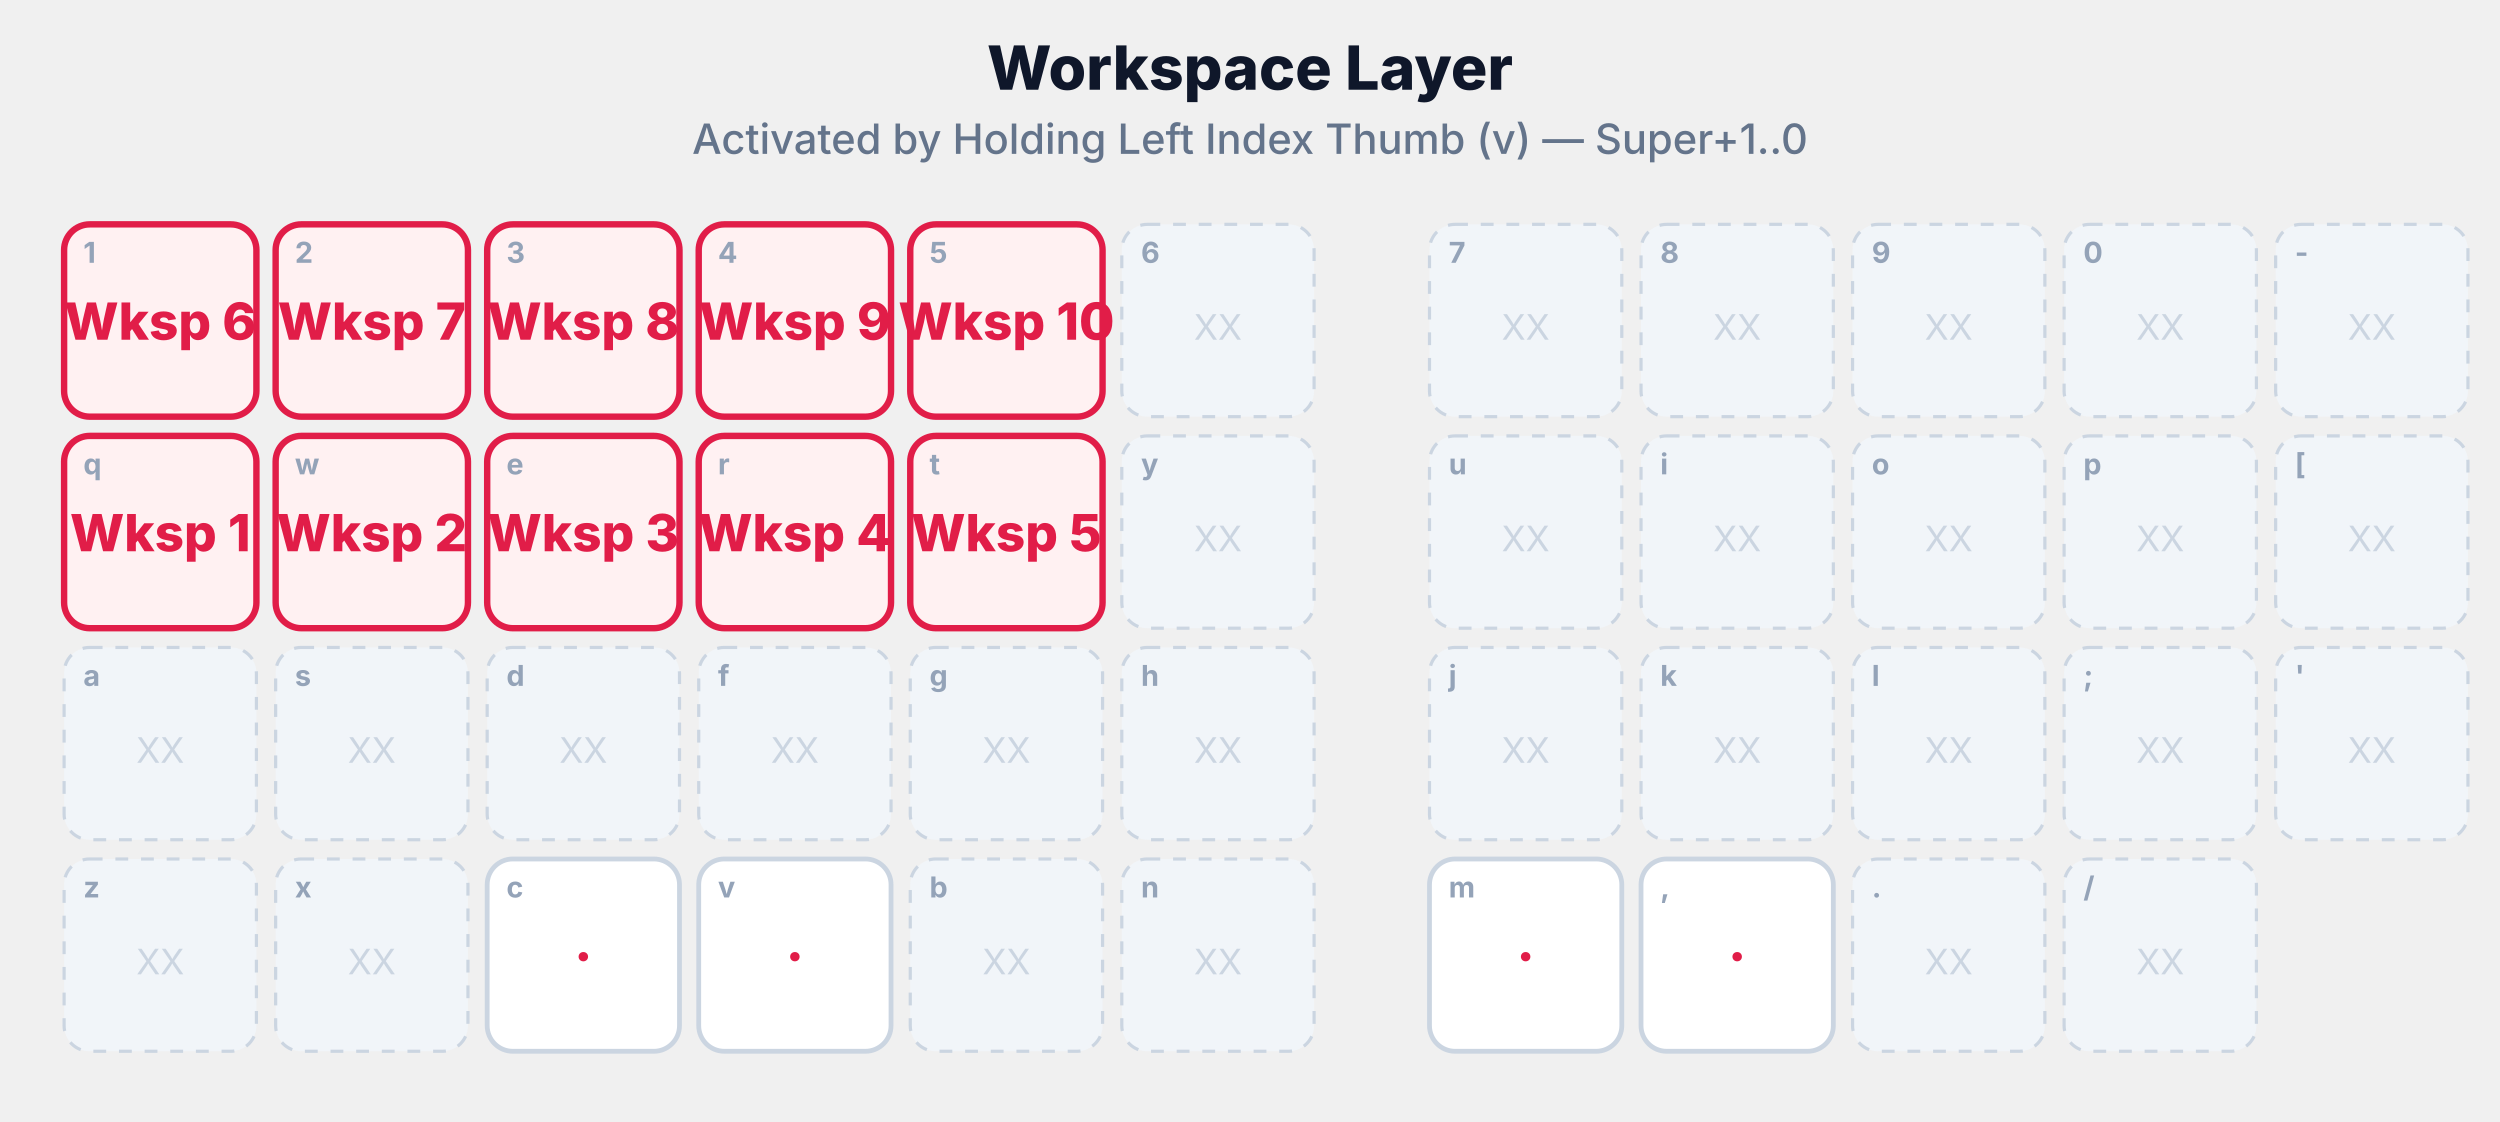
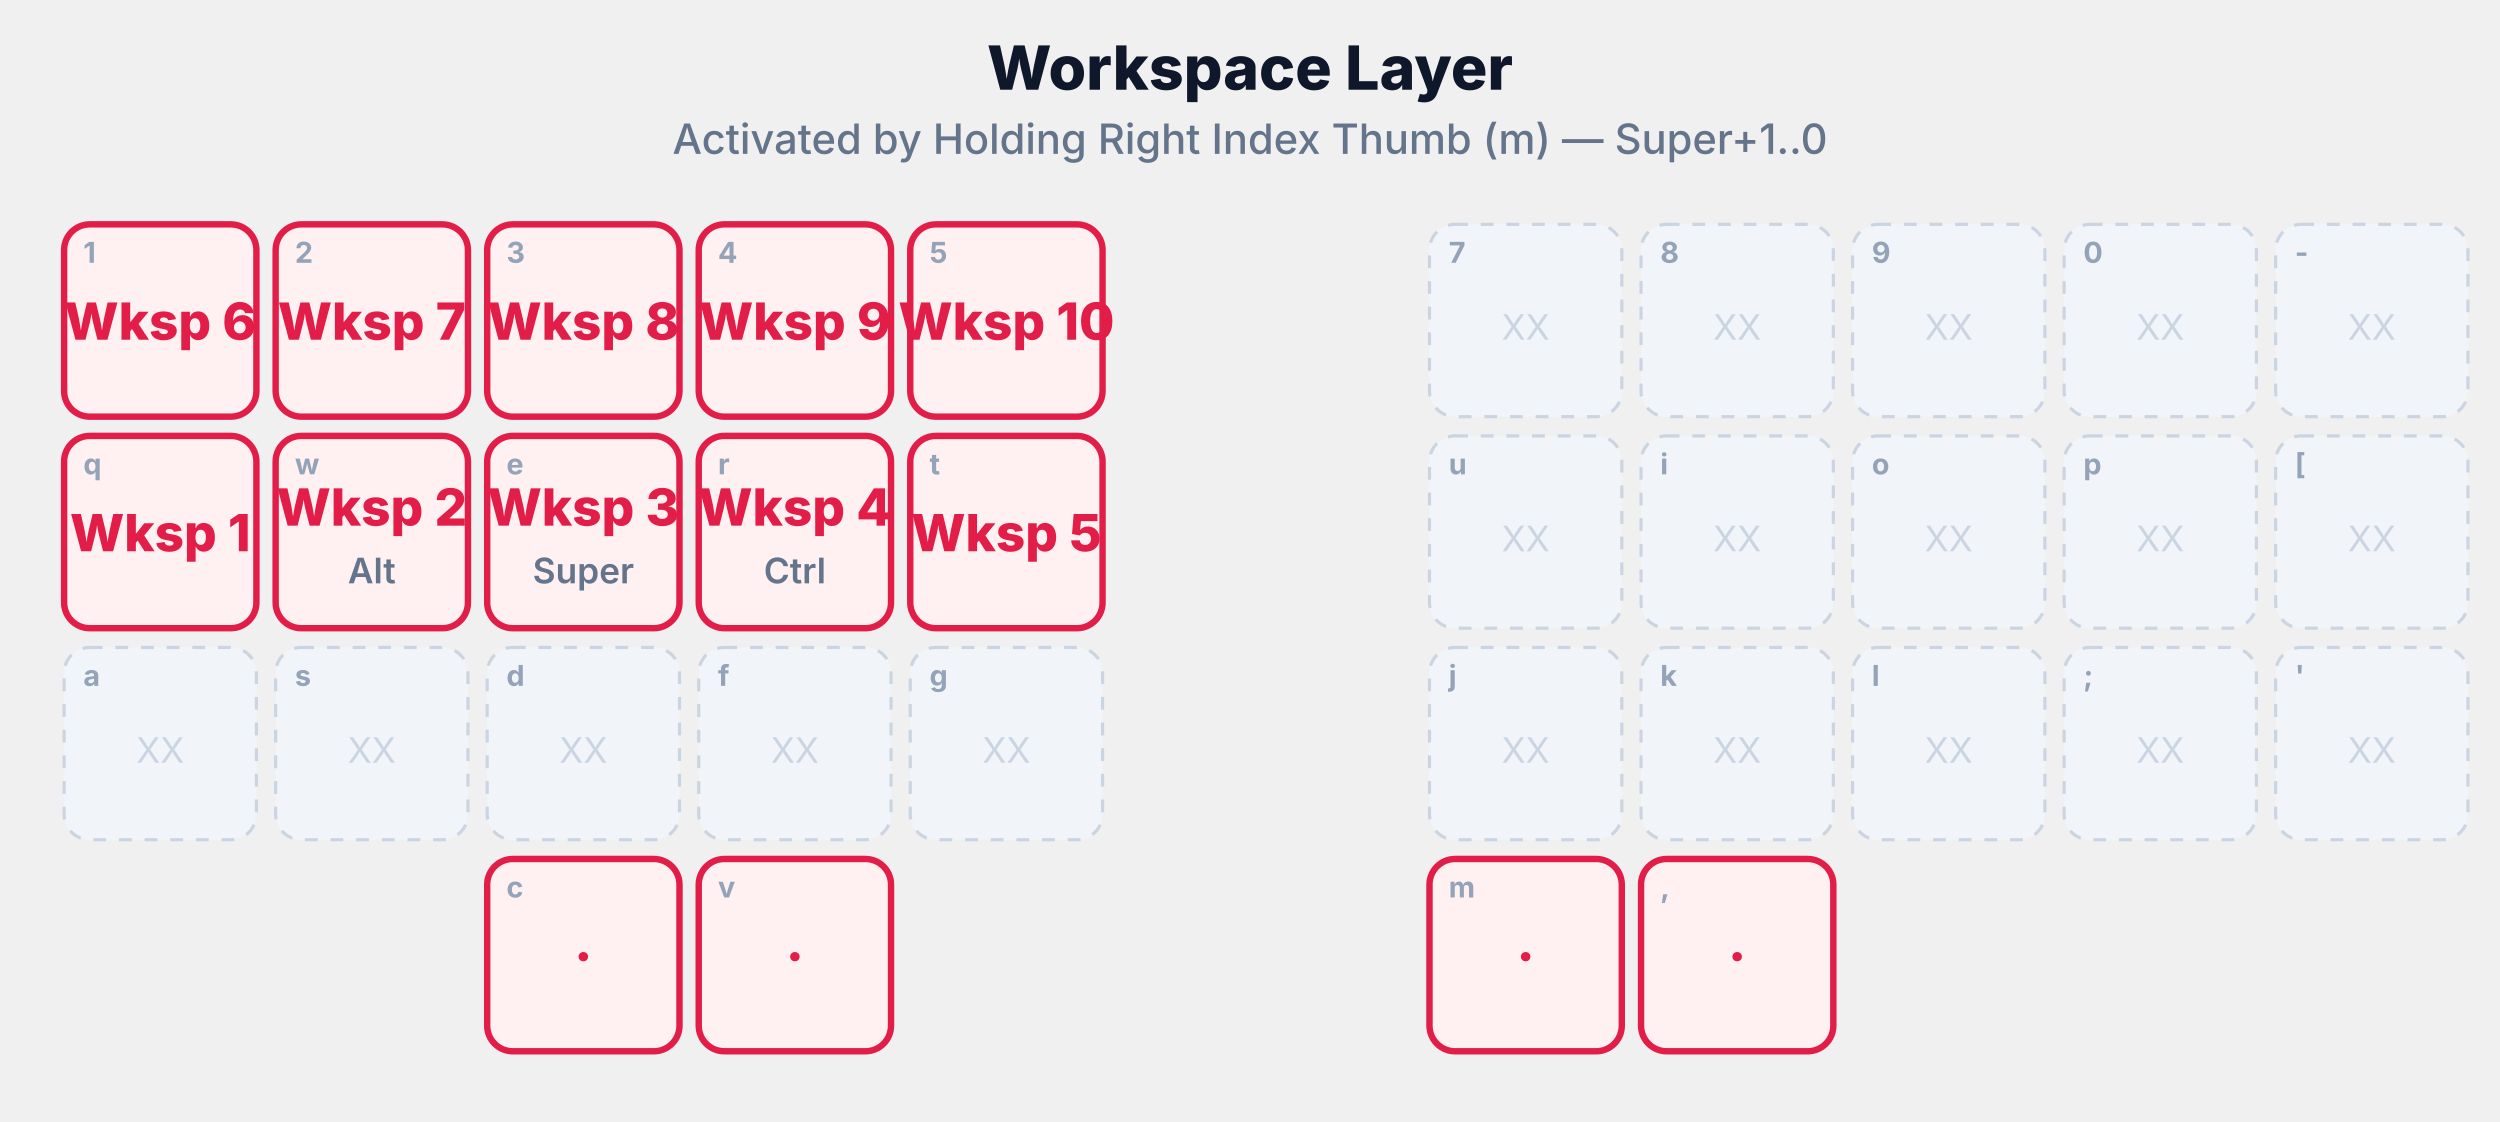
<svg xmlns="http://www.w3.org/2000/svg" viewBox="0 0 780 350">
  <style>
    :root { color-scheme: light dark; }
    rect.key { fill: #ffffff; stroke: #cbd5e1; stroke-width: 1.5px; rx: 8px; ry: 8px; }
    rect.gap { fill: #f1f5f9; stroke: #cbd5e1; stroke-dasharray: 4 4; rx: 8px; ry: 8px; }
    rect.active { fill: #fff1f2; stroke: #e11d48; stroke-width: 2px; rx: 8px; ry: 8px; }
    text { font-family: system-ui, -apple-system, sans-serif; text-anchor: middle; }
    text.title { font-size: 19px; font-weight: 800; fill: #0f172a; }
    text.subtitle { font-size: 13px; font-weight: 500; fill: #64748b; }
    text.phys { font-size: 9px; font-weight: 700; fill: #94a3b8; text-anchor: start; }
    text.main { font-size: 16px; font-weight: 800; fill: #e11d48; }
    text.sub { font-size: 11px; font-weight: 600; fill: #64748b; }
    text.dead { font-size: 11px; fill: #cbd5e1; }
    @media (prefers-color-scheme: dark) {
      rect.key { fill: #1e293b; stroke: #334155; }
      rect.gap { fill: #0f172a; stroke: #334155; }
      rect.active { fill: #4c0519; stroke: #fb7185; }
      text.title { fill: #f8fafc; }
      text.subtitle { fill: #94a3b8; }
      text.phys { fill: #64748b; }
      text.main { fill: #fb7185; }
      text.sub { fill: #94a3b8; }
      text.dead { fill: #475569; }
    }
  </style>
  <text x="390" y="28" class="title">Workspace Layer</text>
-   <text x="390" y="48" class="subtitle">Activated by Holding Left Index Thumb (v) — Super+1..0</text>
+   <text x="390" y="48" class="subtitle">Activated by Holding Right Index Thumb (m) — Super+1..0</text>
  <g transform="translate(20,70)">
    <rect width="60" height="60" class="active" />
    <text x="6" y="12" class="phys">1</text>
-     <text x="30" y="36" class="main">Wksp 6</text>
+     <text x="30" y="36" class="main" font-size="11px">Wksp 6</text>
  </g>
  <g transform="translate(86,70)">
    <rect width="60" height="60" class="active" />
    <text x="6" y="12" class="phys">2</text>
-     <text x="30" y="36" class="main">Wksp 7</text>
+     <text x="30" y="36" class="main" font-size="11px">Wksp 7</text>
  </g>
  <g transform="translate(152,70)">
    <rect width="60" height="60" class="active" />
    <text x="6" y="12" class="phys">3</text>
-     <text x="30" y="36" class="main">Wksp 8</text>
+     <text x="30" y="36" class="main" font-size="11px">Wksp 8</text>
  </g>
  <g transform="translate(218,70)">
    <rect width="60" height="60" class="active" />
    <text x="6" y="12" class="phys">4</text>
-     <text x="30" y="36" class="main">Wksp 9</text>
+     <text x="30" y="36" class="main" font-size="11px">Wksp 9</text>
  </g>
  <g transform="translate(284,70)">
    <rect width="60" height="60" class="active" />
    <text x="6" y="12" class="phys">5</text>
-     <text x="30" y="36" class="main">Wksp 10</text>
-   </g>
-   <g transform="translate(350,70)">
-     <rect width="60" height="60" class="gap" />
-     <text x="6" y="12" class="phys">6</text>
-     <text x="30" y="36" class="dead">XX</text>
+     <text x="30" y="36" class="main" font-size="11px">Wksp 10</text>
  </g>
  <g transform="translate(446,70)">
    <rect width="60" height="60" class="gap" />
    <text x="6" y="12" class="phys">7</text>
    <text x="30" y="36" class="dead">XX</text>
  </g>
  <g transform="translate(512,70)">
    <rect width="60" height="60" class="gap" />
    <text x="6" y="12" class="phys">8</text>
    <text x="30" y="36" class="dead">XX</text>
  </g>
  <g transform="translate(578,70)">
    <rect width="60" height="60" class="gap" />
    <text x="6" y="12" class="phys">9</text>
    <text x="30" y="36" class="dead">XX</text>
  </g>
  <g transform="translate(644,70)">
    <rect width="60" height="60" class="gap" />
    <text x="6" y="12" class="phys">0</text>
    <text x="30" y="36" class="dead">XX</text>
  </g>
  <g transform="translate(710,70)">
    <rect width="60" height="60" class="gap" />
    <text x="6" y="12" class="phys">-</text>
    <text x="30" y="36" class="dead">XX</text>
  </g>
  <g transform="translate(20,136)">
    <rect width="60" height="60" class="active" />
    <text x="6" y="12" class="phys">q</text>
-     <text x="30" y="36" class="main">Wksp 1</text>
+     <text x="30" y="36" class="main" font-size="11px">Wksp 1</text>
  </g>
  <g transform="translate(86,136)">
    <rect width="60" height="60" class="active" />
    <text x="6" y="12" class="phys">w</text>
-     <text x="30" y="36" class="main">Wksp 2</text>
+     <text x="30" y="28" class="main">Wksp 2</text>
+     <text x="30" y="46" class="sub" font-weight="700" fill="#ea580c">Alt</text>
  </g>
  <g transform="translate(152,136)">
    <rect width="60" height="60" class="active" />
    <text x="6" y="12" class="phys">e</text>
-     <text x="30" y="36" class="main">Wksp 3</text>
+     <text x="30" y="28" class="main">Wksp 3</text>
+     <text x="30" y="46" class="sub" font-weight="700" fill="#ea580c">Super</text>
  </g>
  <g transform="translate(218,136)">
    <rect width="60" height="60" class="active" />
    <text x="6" y="12" class="phys">r</text>
-     <text x="30" y="36" class="main">Wksp 4</text>
+     <text x="30" y="28" class="main">Wksp 4</text>
+     <text x="30" y="46" class="sub" font-weight="700" fill="#ea580c">Ctrl</text>
  </g>
  <g transform="translate(284,136)">
    <rect width="60" height="60" class="active" />
    <text x="6" y="12" class="phys">t</text>
-     <text x="30" y="36" class="main">Wksp 5</text>
-   </g>
-   <g transform="translate(350,136)">
-     <rect width="60" height="60" class="gap" />
-     <text x="6" y="12" class="phys">y</text>
-     <text x="30" y="36" class="dead">XX</text>
+     <text x="30" y="36" class="main" font-size="11px">Wksp 5</text>
  </g>
  <g transform="translate(446,136)">
    <rect width="60" height="60" class="gap" />
    <text x="6" y="12" class="phys">u</text>
    <text x="30" y="36" class="dead">XX</text>
  </g>
  <g transform="translate(512,136)">
    <rect width="60" height="60" class="gap" />
    <text x="6" y="12" class="phys">i</text>
    <text x="30" y="36" class="dead">XX</text>
  </g>
  <g transform="translate(578,136)">
    <rect width="60" height="60" class="gap" />
    <text x="6" y="12" class="phys">o</text>
    <text x="30" y="36" class="dead">XX</text>
  </g>
  <g transform="translate(644,136)">
    <rect width="60" height="60" class="gap" />
    <text x="6" y="12" class="phys">p</text>
    <text x="30" y="36" class="dead">XX</text>
  </g>
  <g transform="translate(710,136)">
    <rect width="60" height="60" class="gap" />
    <text x="6" y="12" class="phys">[</text>
    <text x="30" y="36" class="dead">XX</text>
  </g>
  <g transform="translate(20,202)">
    <rect width="60" height="60" class="gap" />
    <text x="6" y="12" class="phys">a</text>
    <text x="30" y="36" class="dead">XX</text>
  </g>
  <g transform="translate(86,202)">
    <rect width="60" height="60" class="gap" />
    <text x="6" y="12" class="phys">s</text>
    <text x="30" y="36" class="dead">XX</text>
  </g>
  <g transform="translate(152,202)">
    <rect width="60" height="60" class="gap" />
    <text x="6" y="12" class="phys">d</text>
    <text x="30" y="36" class="dead">XX</text>
  </g>
  <g transform="translate(218,202)">
    <rect width="60" height="60" class="gap" />
    <text x="6" y="12" class="phys">f</text>
    <text x="30" y="36" class="dead">XX</text>
  </g>
  <g transform="translate(284,202)">
    <rect width="60" height="60" class="gap" />
    <text x="6" y="12" class="phys">g</text>
    <text x="30" y="36" class="dead">XX</text>
  </g>
-   <g transform="translate(350,202)">
-     <rect width="60" height="60" class="gap" />
-     <text x="6" y="12" class="phys">h</text>
-     <text x="30" y="36" class="dead">XX</text>
-   </g>
  <g transform="translate(446,202)">
    <rect width="60" height="60" class="gap" />
    <text x="6" y="12" class="phys">j</text>
    <text x="30" y="36" class="dead">XX</text>
  </g>
  <g transform="translate(512,202)">
    <rect width="60" height="60" class="gap" />
    <text x="6" y="12" class="phys">k</text>
    <text x="30" y="36" class="dead">XX</text>
  </g>
  <g transform="translate(578,202)">
    <rect width="60" height="60" class="gap" />
    <text x="6" y="12" class="phys">l</text>
    <text x="30" y="36" class="dead">XX</text>
  </g>
  <g transform="translate(644,202)">
    <rect width="60" height="60" class="gap" />
    <text x="6" y="12" class="phys">;</text>
    <text x="30" y="36" class="dead">XX</text>
  </g>
  <g transform="translate(710,202)">
    <rect width="60" height="60" class="gap" />
    <text x="6" y="12" class="phys">'</text>
    <text x="30" y="36" class="dead">XX</text>
  </g>
-   <g transform="translate(20,268)">
-     <rect width="60" height="60" class="gap" />
-     <text x="6" y="12" class="phys">z</text>
-     <text x="30" y="36" class="dead">XX</text>
-   </g>
-   <g transform="translate(86,268)">
-     <rect width="60" height="60" class="gap" />
-     <text x="6" y="12" class="phys">x</text>
-     <text x="30" y="36" class="dead">XX</text>
-   </g>
  <g transform="translate(152,268)">
-     <rect width="60" height="60" class="key" />
+     <rect width="60" height="60" class="active" />
    <text x="6" y="12" class="phys">c</text>
    <text x="30" y="36" class="main">·</text>
  </g>
  <g transform="translate(218,268)">
-     <rect width="60" height="60" class="key" />
+     <rect width="60" height="60" class="active" />
    <text x="6" y="12" class="phys">v</text>
    <text x="30" y="36" class="main">·</text>
  </g>
-   <g transform="translate(284,268)">
-     <rect width="60" height="60" class="gap" />
-     <text x="6" y="12" class="phys">b</text>
-     <text x="30" y="36" class="dead">XX</text>
-   </g>
-   <g transform="translate(350,268)">
-     <rect width="60" height="60" class="gap" />
-     <text x="6" y="12" class="phys">n</text>
-     <text x="30" y="36" class="dead">XX</text>
-   </g>
  <g transform="translate(446,268)">
-     <rect width="60" height="60" class="key" />
+     <rect width="60" height="60" class="active" />
    <text x="6" y="12" class="phys">m</text>
    <text x="30" y="36" class="main">·</text>
  </g>
  <g transform="translate(512,268)">
-     <rect width="60" height="60" class="key" />
+     <rect width="60" height="60" class="active" />
    <text x="6" y="12" class="phys">,</text>
    <text x="30" y="36" class="main">·</text>
  </g>
-   <g transform="translate(578,268)">
-     <rect width="60" height="60" class="gap" />
-     <text x="6" y="12" class="phys">.</text>
-     <text x="30" y="36" class="dead">XX</text>
-   </g>
-   <g transform="translate(644,268)">
-     <rect width="60" height="60" class="gap" />
-     <text x="6" y="12" class="phys">/</text>
-     <text x="30" y="36" class="dead">XX</text>
-   </g>
</svg>
